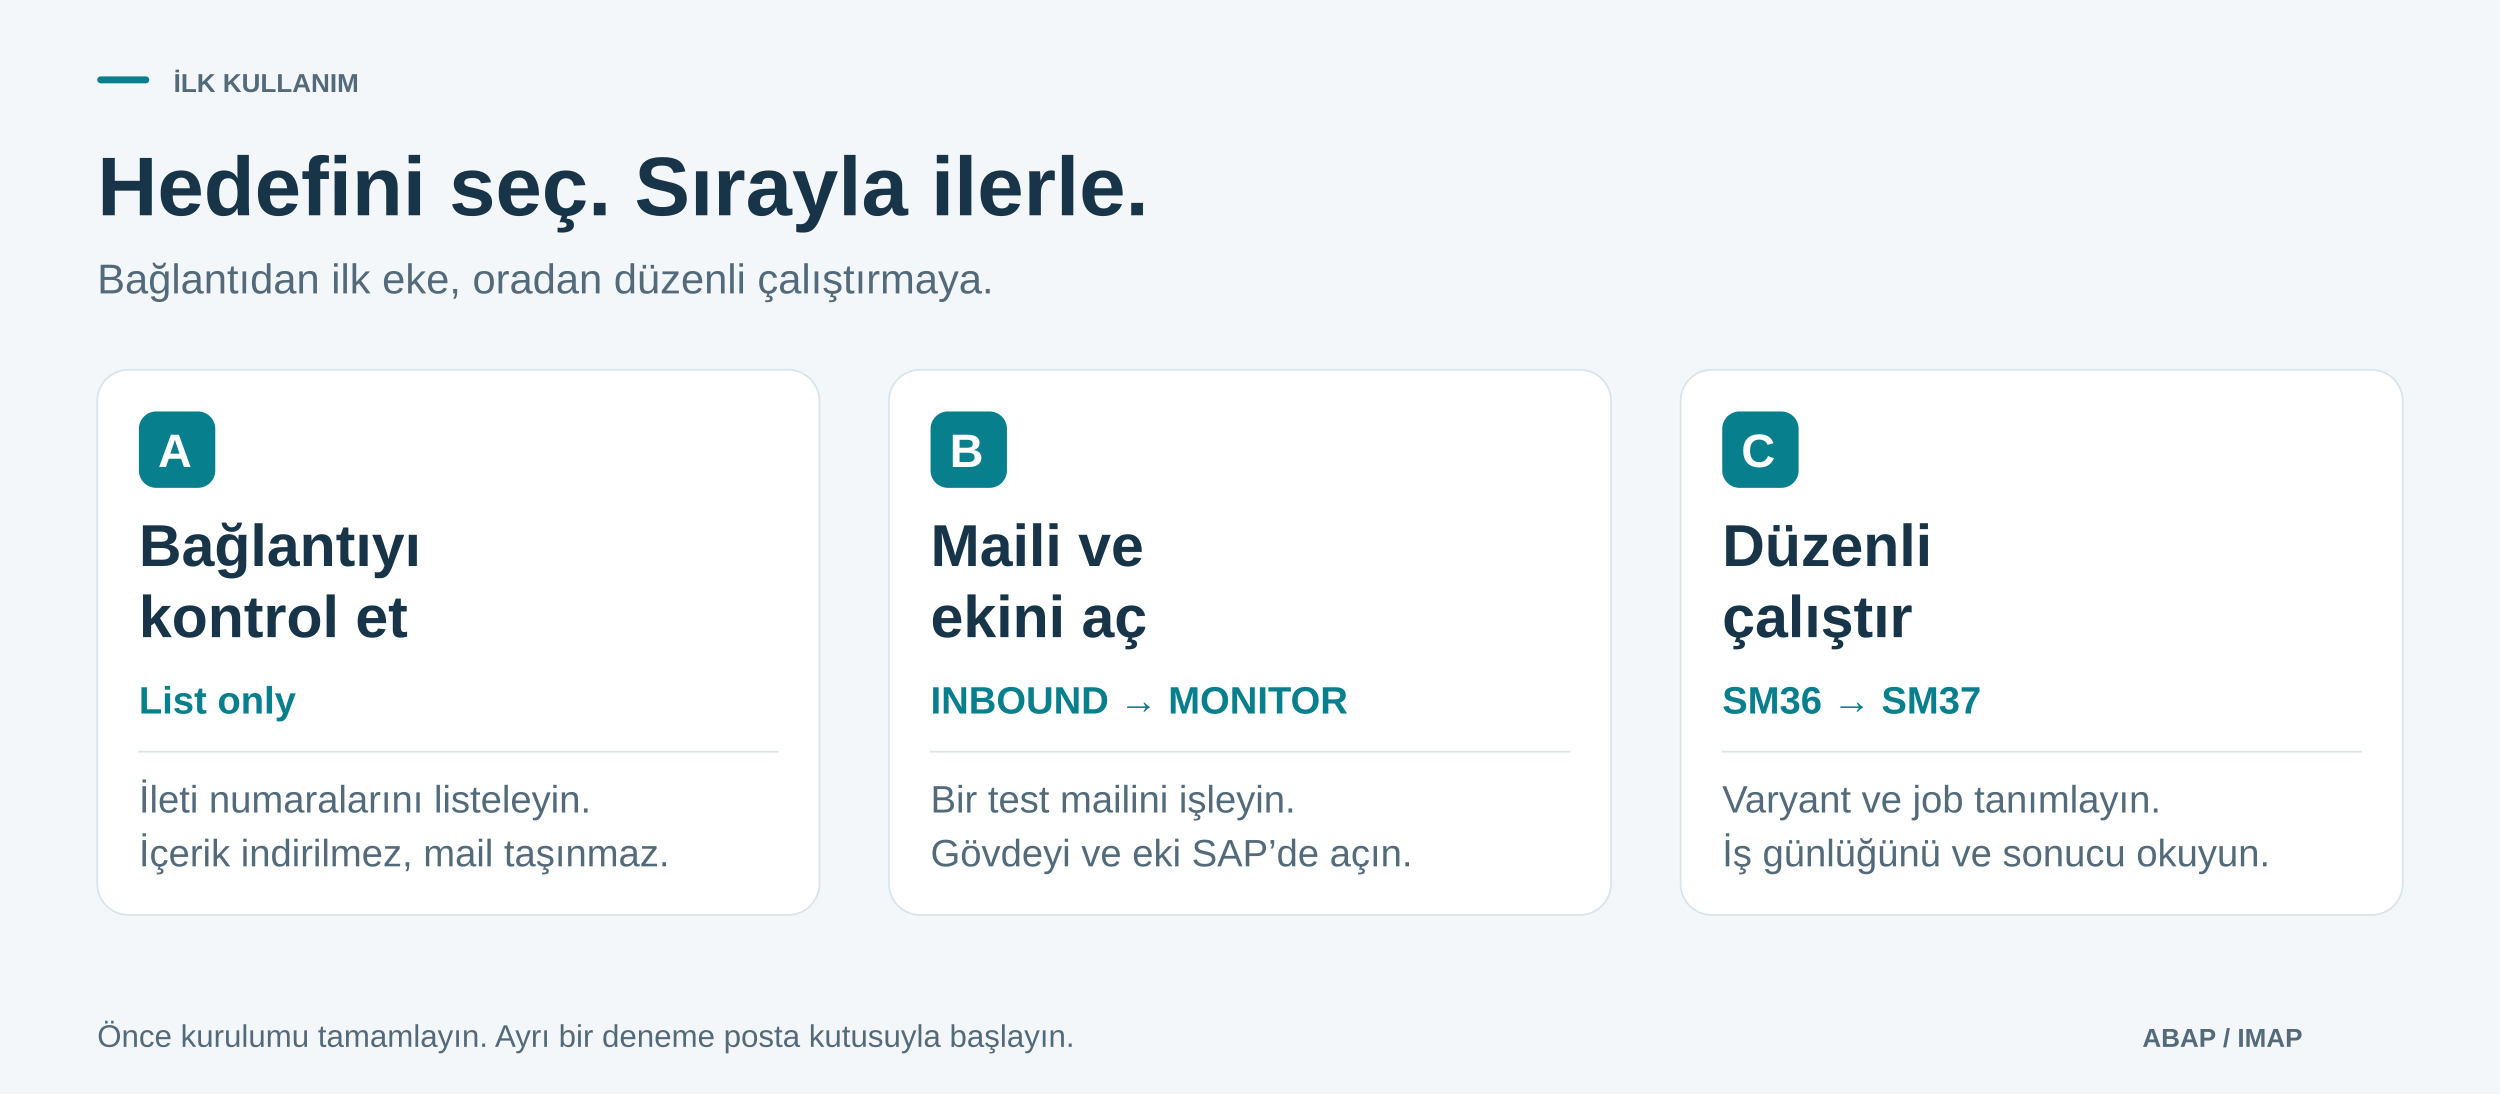
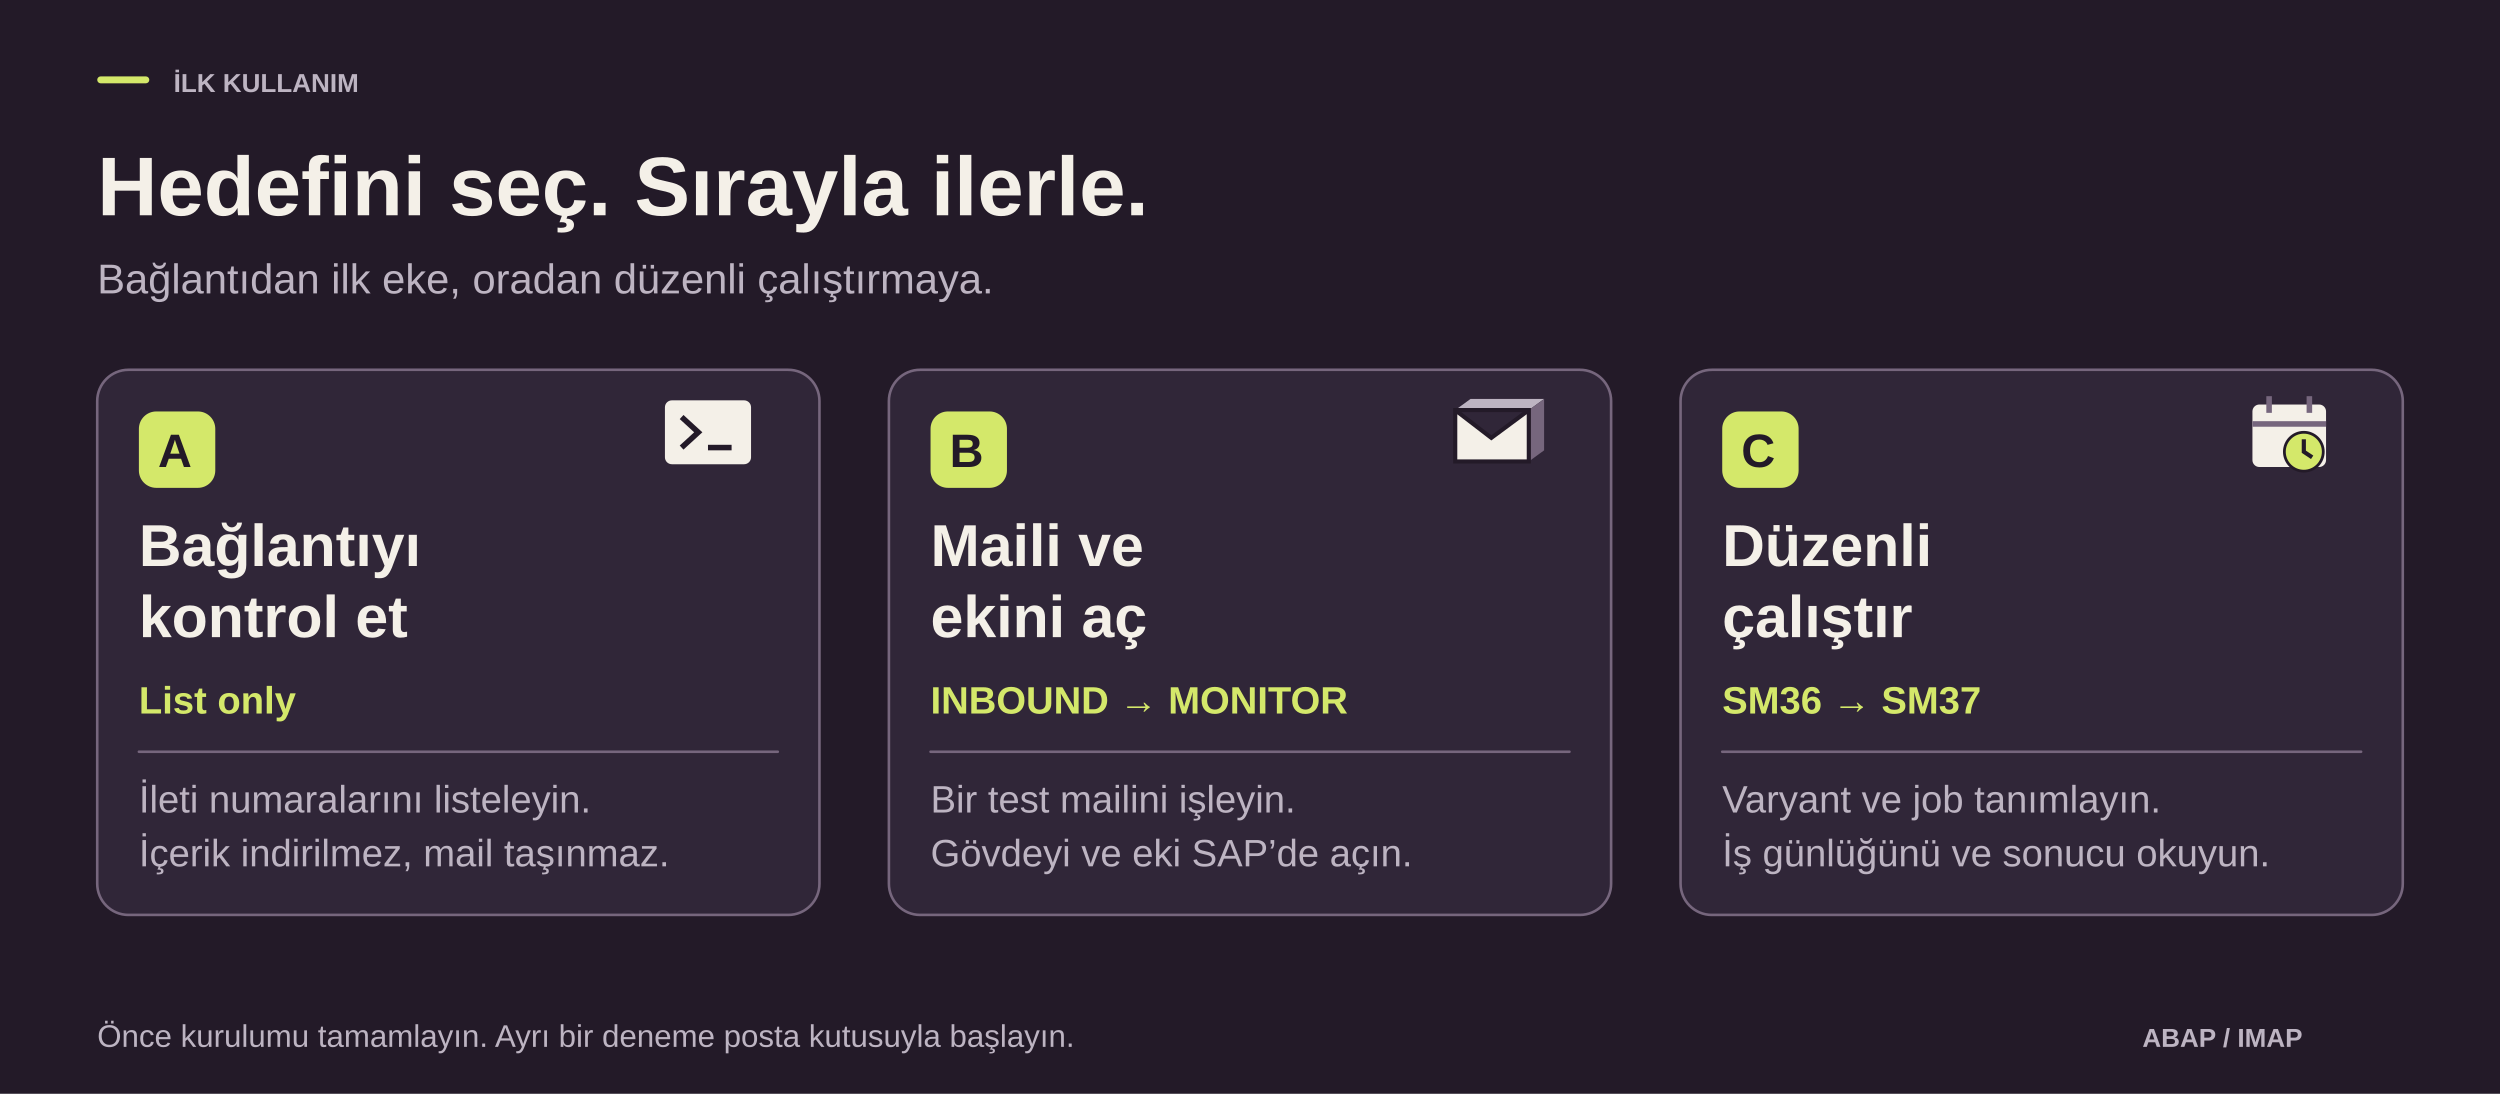
<svg xmlns="http://www.w3.org/2000/svg" width="1440" height="630" viewBox="0 0 1440 630" role="img" aria-labelledby="title desc">
-   <rect x="0" y="0" width="1440" height="630" rx="0" fill="#F4F7FA" />
-   <rect x="56" y="44" width="30" height="4" rx="2" fill="#087F8C" />
-   <text x="100" y="53" font-family="Segoe UI, Arial, sans-serif" font-size="15" font-weight="600" fill="#536A7B">İLK KULLANIM</text>
-   <text x="56" y="124" font-family="Segoe UI, Arial, sans-serif" font-size="48" font-weight="600" fill="#183448">Hedefini seç. Sırayla ilerle.</text>
-   <text x="56" y="169" font-family="Segoe UI, Arial, sans-serif" font-size="24" font-weight="400" fill="#536A7B">Bağlantıdan ilk eke, oradan düzenli çalıştırmaya.</text>
-   <rect x="56" y="213" width="416" height="314" rx="18" fill="#FFFFFF" stroke="#D8E3EB" stroke-width="1" />
-   <rect x="80" y="237" width="44" height="44" rx="10" fill="#087F8C" />
-   <text x="91" y="269" font-family="Segoe UI, Arial, sans-serif" font-size="27" font-weight="600" fill="#FFFFFF">A</text>
-   <text x="80" y="326" font-family="Segoe UI, Arial, sans-serif" font-size="34" font-weight="600" fill="#183448">Bağlantıyı</text>
-   <text x="80" y="367" font-family="Segoe UI, Arial, sans-serif" font-size="34" font-weight="600" fill="#183448">kontrol et</text>
-   <text x="80" y="411" font-family="Segoe UI, Arial, sans-serif" font-size="22" font-weight="600" fill="#087F8C">List only</text>
-   <polyline points="80,433 448,433" fill="none" stroke="#D8E3EB" stroke-width="1" stroke-linecap="round" stroke-linejoin="round" />
-   <text x="80" y="468" font-family="Segoe UI, Arial, sans-serif" font-size="22" font-weight="400" fill="#536A7B">İleti numaralarını listeleyin.</text>
-   <text x="80" y="499" font-family="Segoe UI, Arial, sans-serif" font-size="22" font-weight="400" fill="#536A7B">İçerik indirilmez, mail taşınmaz.</text>
-   <rect x="512" y="213" width="416" height="314" rx="18" fill="#FFFFFF" stroke="#D8E3EB" stroke-width="1" />
-   <rect x="536" y="237" width="44" height="44" rx="10" fill="#087F8C" />
-   <text x="547" y="269" font-family="Segoe UI, Arial, sans-serif" font-size="27" font-weight="600" fill="#FFFFFF">B</text>
-   <text x="536" y="326" font-family="Segoe UI, Arial, sans-serif" font-size="34" font-weight="600" fill="#183448">Maili ve</text>
-   <text x="536" y="367" font-family="Segoe UI, Arial, sans-serif" font-size="34" font-weight="600" fill="#183448">ekini aç</text>
-   <text x="536" y="411" font-family="Segoe UI, Arial, sans-serif" font-size="22" font-weight="600" fill="#087F8C">INBOUND → MONITOR</text>
-   <polyline points="536,433 904,433" fill="none" stroke="#D8E3EB" stroke-width="1" stroke-linecap="round" stroke-linejoin="round" />
-   <text x="536" y="468" font-family="Segoe UI, Arial, sans-serif" font-size="22" font-weight="400" fill="#536A7B">Bir test mailini işleyin.</text>
-   <text x="536" y="499" font-family="Segoe UI, Arial, sans-serif" font-size="22" font-weight="400" fill="#536A7B">Gövdeyi ve eki SAP’de açın.</text>
-   <rect x="968" y="213" width="416" height="314" rx="18" fill="#FFFFFF" stroke="#D8E3EB" stroke-width="1" />
-   <rect x="992" y="237" width="44" height="44" rx="10" fill="#087F8C" />
-   <text x="1003" y="269" font-family="Segoe UI, Arial, sans-serif" font-size="27" font-weight="600" fill="#FFFFFF">C</text>
-   <text x="992" y="326" font-family="Segoe UI, Arial, sans-serif" font-size="34" font-weight="600" fill="#183448">Düzenli</text>
-   <text x="992" y="367" font-family="Segoe UI, Arial, sans-serif" font-size="34" font-weight="600" fill="#183448">çalıştır</text>
-   <text x="992" y="411" font-family="Segoe UI, Arial, sans-serif" font-size="22" font-weight="600" fill="#087F8C">SM36 → SM37</text>
-   <polyline points="992,433 1360,433" fill="none" stroke="#D8E3EB" stroke-width="1" stroke-linecap="round" stroke-linejoin="round" />
-   <text x="992" y="468" font-family="Segoe UI, Arial, sans-serif" font-size="22" font-weight="400" fill="#536A7B">Varyant ve job tanımlayın.</text>
-   <text x="992" y="499" font-family="Segoe UI, Arial, sans-serif" font-size="22" font-weight="400" fill="#536A7B">İş günlüğünü ve sonucu okuyun.</text>
-   <text x="56" y="603" font-family="Segoe UI, Arial, sans-serif" font-size="18" font-weight="400" fill="#536A7B">Önce kurulumu tamamlayın. Ayrı bir deneme posta kutusuyla başlayın.</text>
-   <text x="1234" y="603" font-family="Segoe UI, Arial, sans-serif" font-size="15" font-weight="600" fill="#536A7B">ABAP / IMAP</text>
+   <rect x="0" y="0" width="1440" height="630" rx="0" fill="#231A28" />
+   <rect x="56" y="44" width="30" height="4" rx="2" fill="#D4E86A" />
+   <text x="100" y="53" font-family="Segoe UI, Arial, sans-serif" font-size="15" font-weight="700" fill="#BDB4C2">İLK KULLANIM</text>
+   <text x="56" y="124" font-family="Segoe UI, Arial, sans-serif" font-size="48" font-weight="700" fill="#F4F0E8">Hedefini seç. Sırayla ilerle.</text>
+   <text x="56" y="169" font-family="Segoe UI, Arial, sans-serif" font-size="24" font-weight="400" fill="#BDB4C2">Bağlantıdan ilk eke, oradan düzenli çalıştırmaya.</text>
+   <rect x="56" y="213" width="416" height="314" rx="18" fill="#302638" stroke="#76667D" stroke-width="1.5" />
+   <rect x="80" y="237" width="44" height="44" rx="10" fill="#D4E86A" />
+   <text x="91" y="269" font-family="Segoe UI, Arial, sans-serif" font-size="27" font-weight="700" fill="#231A28">A</text>
+   <text x="80" y="326" font-family="Segoe UI, Arial, sans-serif" font-size="34" font-weight="700" fill="#F4F0E8">Bağlantıyı</text>
+   <text x="80" y="367" font-family="Segoe UI, Arial, sans-serif" font-size="34" font-weight="700" fill="#F4F0E8">kontrol et</text>
+   <text x="80" y="411" font-family="Segoe UI, Arial, sans-serif" font-size="22" font-weight="700" fill="#D4E86A">List only</text>
+   <polyline points="80,433 448,433" fill="none" stroke="#76667D" stroke-width="1.5" stroke-linecap="round" stroke-linejoin="round" />
+   <text x="80" y="468" font-family="Segoe UI, Arial, sans-serif" font-size="22" font-weight="400" fill="#BDB4C2">İleti numaralarını listeleyin.</text>
+   <text x="80" y="499" font-family="Segoe UI, Arial, sans-serif" font-size="22" font-weight="400" fill="#BDB4C2">İçerik indirilmez, mail taşınmaz.</text>
+   <rect x="512" y="213" width="416" height="314" rx="18" fill="#302638" stroke="#76667D" stroke-width="1.5" />
+   <rect x="536" y="237" width="44" height="44" rx="10" fill="#D4E86A" />
+   <text x="547" y="269" font-family="Segoe UI, Arial, sans-serif" font-size="27" font-weight="700" fill="#231A28">B</text>
+   <text x="536" y="326" font-family="Segoe UI, Arial, sans-serif" font-size="34" font-weight="700" fill="#F4F0E8">Maili ve</text>
+   <text x="536" y="367" font-family="Segoe UI, Arial, sans-serif" font-size="34" font-weight="700" fill="#F4F0E8">ekini aç</text>
+   <text x="536" y="411" font-family="Segoe UI, Arial, sans-serif" font-size="22" font-weight="700" fill="#D4E86A">INBOUND → MONITOR</text>
+   <polyline points="536,433 904,433" fill="none" stroke="#76667D" stroke-width="1.5" stroke-linecap="round" stroke-linejoin="round" />
+   <text x="536" y="468" font-family="Segoe UI, Arial, sans-serif" font-size="22" font-weight="400" fill="#BDB4C2">Bir test mailini işleyin.</text>
+   <text x="536" y="499" font-family="Segoe UI, Arial, sans-serif" font-size="22" font-weight="400" fill="#BDB4C2">Gövdeyi ve eki SAP’de açın.</text>
+   <rect x="968" y="213" width="416" height="314" rx="18" fill="#302638" stroke="#76667D" stroke-width="1.5" />
+   <rect x="992" y="237" width="44" height="44" rx="10" fill="#D4E86A" />
+   <text x="1003" y="269" font-family="Segoe UI, Arial, sans-serif" font-size="27" font-weight="700" fill="#231A28">C</text>
+   <text x="992" y="326" font-family="Segoe UI, Arial, sans-serif" font-size="34" font-weight="700" fill="#F4F0E8">Düzenli</text>
+   <text x="992" y="367" font-family="Segoe UI, Arial, sans-serif" font-size="34" font-weight="700" fill="#F4F0E8">çalıştır</text>
+   <text x="992" y="411" font-family="Segoe UI, Arial, sans-serif" font-size="22" font-weight="700" fill="#D4E86A">SM36 → SM37</text>
+   <polyline points="992,433 1360,433" fill="none" stroke="#76667D" stroke-width="1.5" stroke-linecap="round" stroke-linejoin="round" />
+   <text x="992" y="468" font-family="Segoe UI, Arial, sans-serif" font-size="22" font-weight="400" fill="#BDB4C2">Varyant ve job tanımlayın.</text>
+   <text x="992" y="499" font-family="Segoe UI, Arial, sans-serif" font-size="22" font-weight="400" fill="#BDB4C2">İş günlüğünü ve sonucu okuyun.</text>
+   <text x="56" y="603" font-family="Segoe UI, Arial, sans-serif" font-size="18" font-weight="400" fill="#BDB4C2">Önce kurulumu tamamlayın. Ayrı bir deneme posta kutusuyla başlayın.</text>
+   <text x="1234" y="603" font-family="Segoe UI, Arial, sans-serif" font-size="15" font-weight="700" fill="#BDB4C2">ABAP / IMAP</text>
+   <g transform="translate(379.0 225.0) scale(.8)">
+     <rect x="5" y="7" width="62" height="46" rx="5" fill="#F4F0E8" />
+     <path d="M17 19 L29 30 L17 41 M36 41 H53" fill="none" stroke="#231A28" stroke-width="4" />
+   </g>
+   <g transform="translate(835.0 225.0) scale(.8)">
+     <path d="M4 14 L57 14 L68 6 L15 6 Z" fill="#BDB4C2" />
+     <path d="M57 14 L68 6 L68 43 L57 51 Z" fill="#76667D" />
+     <path d="M4 14 H57 V51 H4 Z M4 14 L30 34 L57 14" fill="#F4F0E8" stroke="#231A28" stroke-width="3" />
+   </g>
+   <g transform="translate(1291.0 225.0) scale(.8)">
+     <rect x="8" y="10" width="53" height="45" rx="5" fill="#F4F0E8" />
+     <path d="M8 24 H61 M20 4 V16 M49 4 V16" stroke="#76667D" stroke-width="4" />
+     <circle cx="45" cy="44" r="14" fill="#D4E86A" stroke="#231A28" stroke-width="2" />
+     <path d="M45 35 V44 L51 48" fill="none" stroke="#231A28" stroke-width="3" />
+   </g>
</svg>
